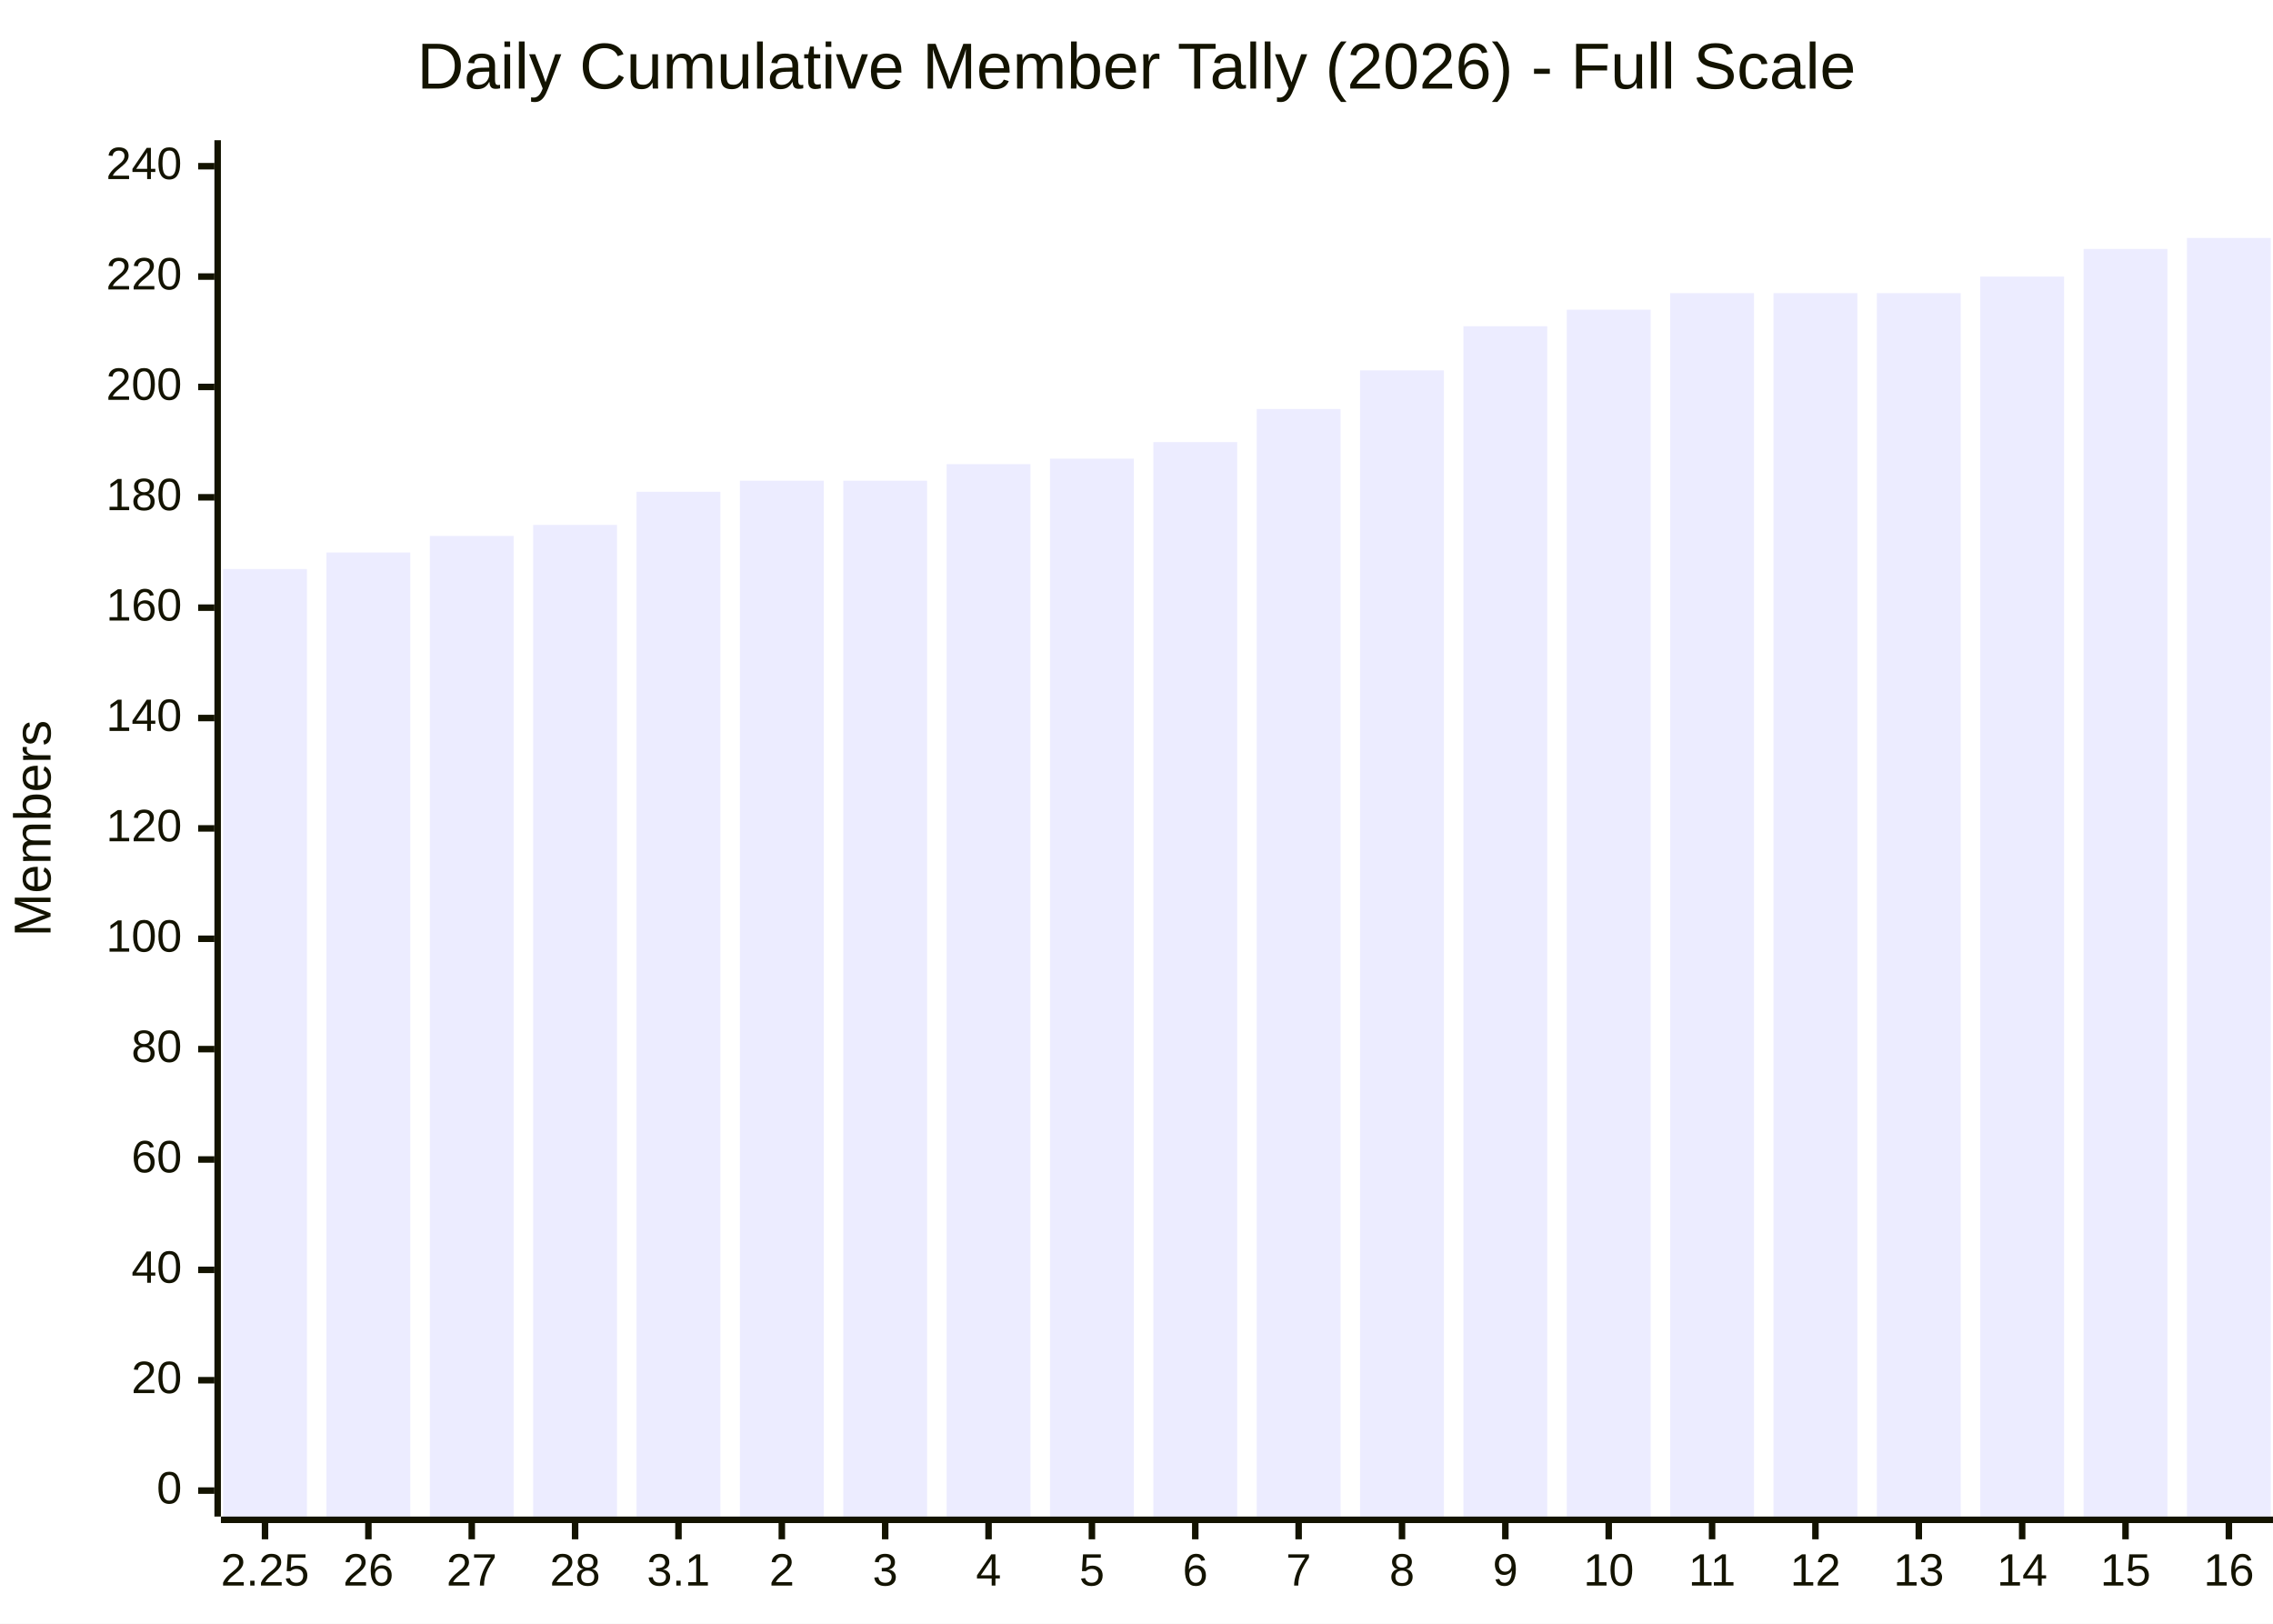
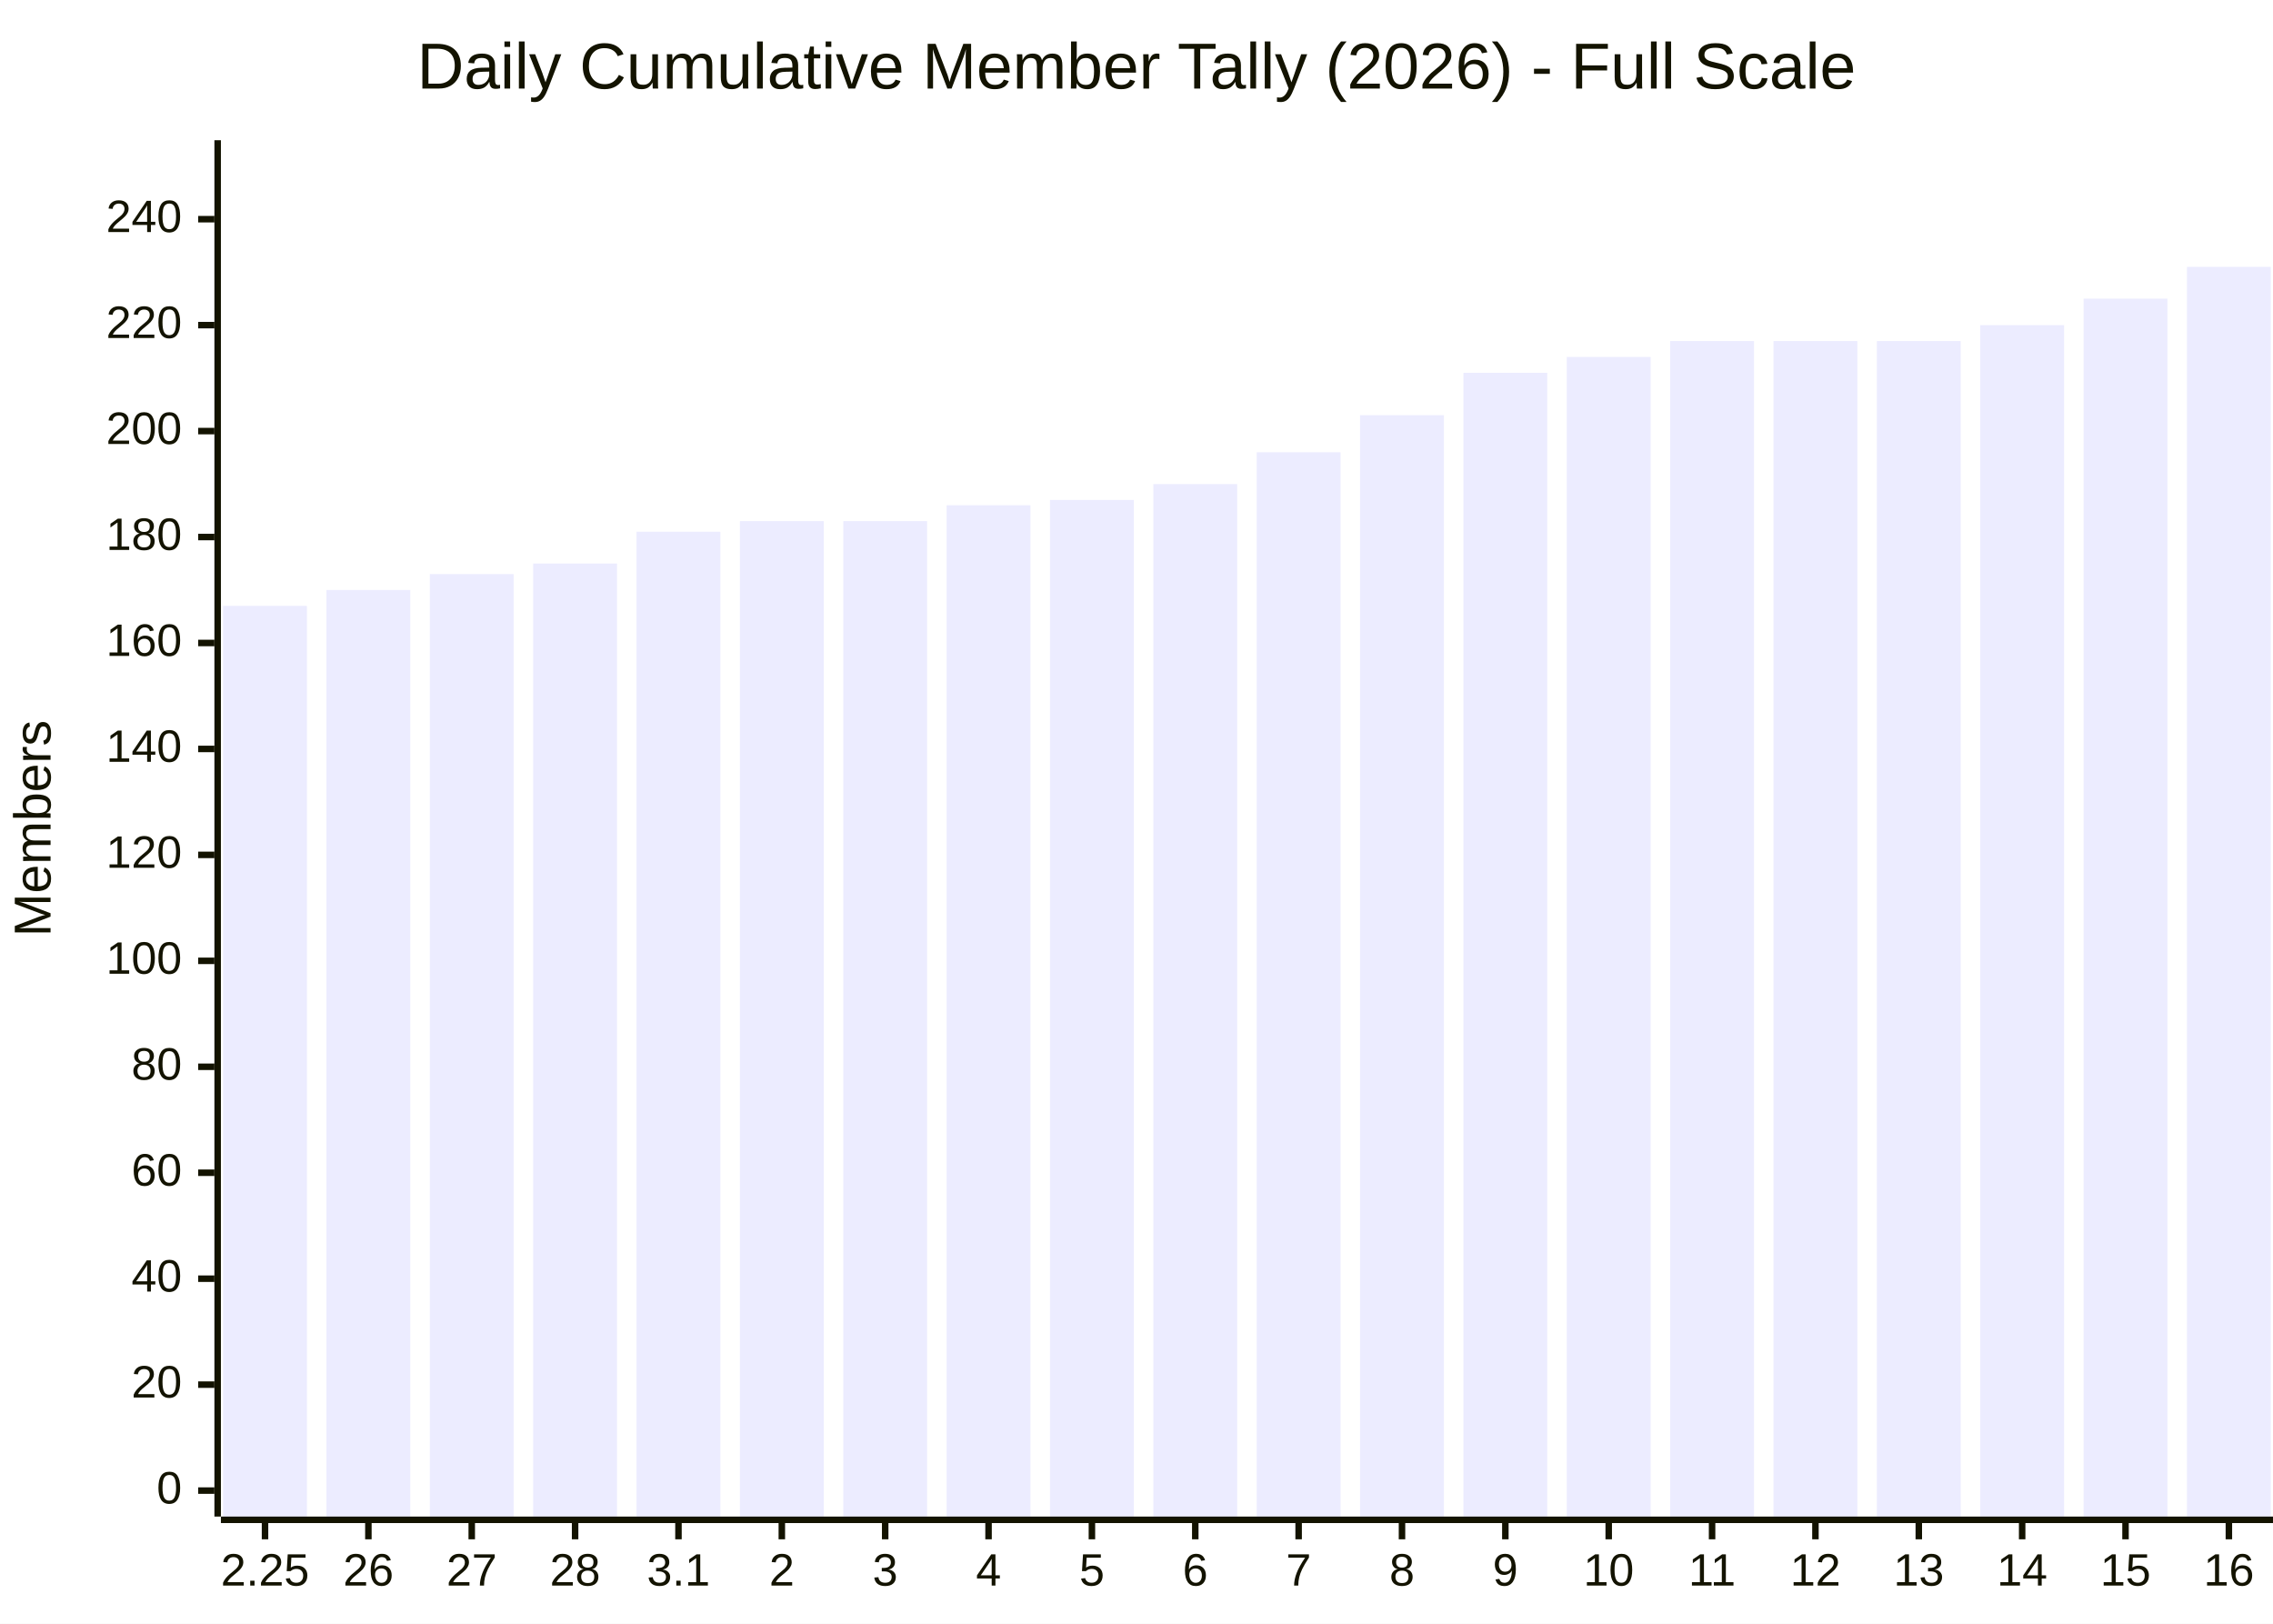
<svg xmlns="http://www.w3.org/2000/svg" id="my-svg" width="100%" style="max-width: 700px; background-color: white;" viewBox="0 0 700 500" role="graphics-document document" aria-roledescription="xychart">
  <style>#my-svg{font-family:"trebuchet ms",verdana,arial,sans-serif;font-size:16px;fill:#333;}@keyframes edge-animation-frame{from{stroke-dashoffset:0;}}@keyframes dash{to{stroke-dashoffset:0;}}#my-svg .edge-animation-slow{stroke-dasharray:9,5!important;stroke-dashoffset:900;animation:dash 50s linear infinite;stroke-linecap:round;}#my-svg .edge-animation-fast{stroke-dasharray:9,5!important;stroke-dashoffset:900;animation:dash 20s linear infinite;stroke-linecap:round;}#my-svg .error-icon{fill:#552222;}#my-svg .error-text{fill:#552222;stroke:#552222;}#my-svg .edge-thickness-normal{stroke-width:1px;}#my-svg .edge-thickness-thick{stroke-width:3.5px;}#my-svg .edge-pattern-solid{stroke-dasharray:0;}#my-svg .edge-thickness-invisible{stroke-width:0;fill:none;}#my-svg .edge-pattern-dashed{stroke-dasharray:3;}#my-svg .edge-pattern-dotted{stroke-dasharray:2;}#my-svg .marker{fill:#333333;stroke:#333333;}#my-svg .marker.cross{stroke:#333333;}#my-svg svg{font-family:"trebuchet ms",verdana,arial,sans-serif;font-size:16px;}#my-svg p{margin:0;}#my-svg :root{--mermaid-font-family:"trebuchet ms",verdana,arial,sans-serif;}</style>
  <g />
  <g class="main">
    <rect width="700" height="500" class="background" fill="white" />
    <g class="chart-title">
      <text x="0" y="0" fill="#131300" font-size="20" dominant-baseline="middle" text-anchor="middle" transform="translate(350, 21.58984) rotate(0)">Daily Cumulative Member Tally (2026) - Full Scale</text>
    </g>
    <g class="plot">
      <g class="bar-plot-0">
-         <rect x="68.711" y="175.225" width="25.813" height="291.775" fill="#ECECFF" stroke="#ECECFF" stroke-width="0" />
-         <rect x="100.542" y="170.127" width="25.813" height="296.873" fill="#ECECFF" stroke="#ECECFF" stroke-width="0" />
-         <rect x="132.373" y="165.03" width="25.813" height="301.97" fill="#ECECFF" stroke="#ECECFF" stroke-width="0" />
-         <rect x="164.205" y="161.631" width="25.813" height="305.369" fill="#ECECFF" stroke="#ECECFF" stroke-width="0" />
-         <rect x="196.036" y="151.436" width="25.813" height="315.564" fill="#ECECFF" stroke="#ECECFF" stroke-width="0" />
-         <rect x="227.868" y="148.037" width="25.813" height="318.963" fill="#ECECFF" stroke="#ECECFF" stroke-width="0" />
-         <rect x="259.699" y="148.037" width="25.813" height="318.963" fill="#ECECFF" stroke="#ECECFF" stroke-width="0" />
-         <rect x="291.53" y="142.939" width="25.813" height="324.061" fill="#ECECFF" stroke="#ECECFF" stroke-width="0" />
-         <rect x="323.362" y="141.24" width="25.813" height="325.76" fill="#ECECFF" stroke="#ECECFF" stroke-width="0" />
-         <rect x="355.193" y="136.142" width="25.813" height="330.858" fill="#ECECFF" stroke="#ECECFF" stroke-width="0" />
-         <rect x="387.025" y="125.947" width="25.813" height="341.053" fill="#ECECFF" stroke="#ECECFF" stroke-width="0" />
-         <rect x="418.856" y="114.052" width="25.813" height="352.948" fill="#ECECFF" stroke="#ECECFF" stroke-width="0" />
-         <rect x="450.688" y="100.458" width="25.813" height="366.542" fill="#ECECFF" stroke="#ECECFF" stroke-width="0" />
-         <rect x="482.519" y="95.36" width="25.813" height="371.64" fill="#ECECFF" stroke="#ECECFF" stroke-width="0" />
-         <rect x="514.35" y="90.262" width="25.813" height="376.738" fill="#ECECFF" stroke="#ECECFF" stroke-width="0" />
-         <rect x="546.182" y="90.262" width="25.813" height="376.738" fill="#ECECFF" stroke="#ECECFF" stroke-width="0" />
-         <rect x="578.013" y="90.262" width="25.813" height="376.738" fill="#ECECFF" stroke="#ECECFF" stroke-width="0" />
-         <rect x="609.845" y="85.165" width="25.813" height="381.835" fill="#ECECFF" stroke="#ECECFF" stroke-width="0" />
-         <rect x="641.676" y="76.668" width="25.813" height="390.332" fill="#ECECFF" stroke="#ECECFF" stroke-width="0" />
-         <rect x="673.507" y="73.27" width="25.813" height="393.73" fill="#ECECFF" stroke="#ECECFF" stroke-width="0" />
+         <rect x="68.711" y="186.576" width="25.813" height="280.424" fill="#ECECFF" stroke="#ECECFF" stroke-width="0" />
+         <rect x="100.542" y="181.682" width="25.813" height="285.318" fill="#ECECFF" stroke="#ECECFF" stroke-width="0" />
+         <rect x="132.373" y="176.788" width="25.813" height="290.212" fill="#ECECFF" stroke="#ECECFF" stroke-width="0" />
+         <rect x="164.205" y="173.526" width="25.813" height="293.474" fill="#ECECFF" stroke="#ECECFF" stroke-width="0" />
+         <rect x="196.036" y="163.738" width="25.813" height="303.262" fill="#ECECFF" stroke="#ECECFF" stroke-width="0" />
+         <rect x="227.868" y="160.476" width="25.813" height="306.524" fill="#ECECFF" stroke="#ECECFF" stroke-width="0" />
+         <rect x="259.699" y="160.476" width="25.813" height="306.524" fill="#ECECFF" stroke="#ECECFF" stroke-width="0" />
+         <rect x="291.53" y="155.582" width="25.813" height="311.418" fill="#ECECFF" stroke="#ECECFF" stroke-width="0" />
+         <rect x="323.362" y="153.95" width="25.813" height="313.05" fill="#ECECFF" stroke="#ECECFF" stroke-width="0" />
+         <rect x="355.193" y="149.057" width="25.813" height="317.943" fill="#ECECFF" stroke="#ECECFF" stroke-width="0" />
+         <rect x="387.025" y="139.269" width="25.813" height="327.731" fill="#ECECFF" stroke="#ECECFF" stroke-width="0" />
+         <rect x="418.856" y="127.85" width="25.813" height="339.15" fill="#ECECFF" stroke="#ECECFF" stroke-width="0" />
+         <rect x="450.688" y="114.8" width="25.813" height="352.2" fill="#ECECFF" stroke="#ECECFF" stroke-width="0" />
+         <rect x="482.519" y="109.906" width="25.813" height="357.094" fill="#ECECFF" stroke="#ECECFF" stroke-width="0" />
+         <rect x="514.35" y="105.012" width="25.813" height="361.988" fill="#ECECFF" stroke="#ECECFF" stroke-width="0" />
+         <rect x="546.182" y="105.012" width="25.813" height="361.988" fill="#ECECFF" stroke="#ECECFF" stroke-width="0" />
+         <rect x="578.013" y="105.012" width="25.813" height="361.988" fill="#ECECFF" stroke="#ECECFF" stroke-width="0" />
+         <rect x="609.845" y="100.118" width="25.813" height="366.882" fill="#ECECFF" stroke="#ECECFF" stroke-width="0" />
+         <rect x="641.676" y="91.962" width="25.813" height="375.038" fill="#ECECFF" stroke="#ECECFF" stroke-width="0" />
+         <rect x="673.507" y="82.174" width="25.813" height="384.826" fill="#ECECFF" stroke="#ECECFF" stroke-width="0" />
      </g>
    </g>
    <g class="bottom-axis">
      <g class="axis-line">
        <path d="M 68.031,468 L 700,468" fill="none" stroke="#131300" stroke-width="2" />
      </g>
      <g class="label">
        <text x="0" y="0" fill="#131300" font-size="14" dominant-baseline="text-before-edge" text-anchor="middle" transform="translate(81.61719, 479) rotate(0)">2.25</text>
        <text x="0" y="0" fill="#131300" font-size="14" dominant-baseline="text-before-edge" text-anchor="middle" transform="translate(113.4486, 479) rotate(0)">26</text>
        <text x="0" y="0" fill="#131300" font-size="14" dominant-baseline="text-before-edge" text-anchor="middle" transform="translate(145.28, 479) rotate(0)">27</text>
        <text x="0" y="0" fill="#131300" font-size="14" dominant-baseline="text-before-edge" text-anchor="middle" transform="translate(177.1114, 479) rotate(0)">28</text>
        <text x="0" y="0" fill="#131300" font-size="14" dominant-baseline="text-before-edge" text-anchor="middle" transform="translate(208.9428, 479) rotate(0)">3.1</text>
        <text x="0" y="0" fill="#131300" font-size="14" dominant-baseline="text-before-edge" text-anchor="middle" transform="translate(240.7743, 479) rotate(0)">2</text>
        <text x="0" y="0" fill="#131300" font-size="14" dominant-baseline="text-before-edge" text-anchor="middle" transform="translate(272.6057, 479) rotate(0)">3</text>
        <text x="0" y="0" fill="#131300" font-size="14" dominant-baseline="text-before-edge" text-anchor="middle" transform="translate(304.4371, 479) rotate(0)">4</text>
        <text x="0" y="0" fill="#131300" font-size="14" dominant-baseline="text-before-edge" text-anchor="middle" transform="translate(336.2685, 479) rotate(0)">5</text>
        <text x="0" y="0" fill="#131300" font-size="14" dominant-baseline="text-before-edge" text-anchor="middle" transform="translate(368.0999, 479) rotate(0)">6</text>
        <text x="0" y="0" fill="#131300" font-size="14" dominant-baseline="text-before-edge" text-anchor="middle" transform="translate(399.9313, 479) rotate(0)">7</text>
        <text x="0" y="0" fill="#131300" font-size="14" dominant-baseline="text-before-edge" text-anchor="middle" transform="translate(431.7627, 479) rotate(0)">8</text>
        <text x="0" y="0" fill="#131300" font-size="14" dominant-baseline="text-before-edge" text-anchor="middle" transform="translate(463.5942, 479) rotate(0)">9</text>
        <text x="0" y="0" fill="#131300" font-size="14" dominant-baseline="text-before-edge" text-anchor="middle" transform="translate(495.4256, 479) rotate(0)">10</text>
        <text x="0" y="0" fill="#131300" font-size="14" dominant-baseline="text-before-edge" text-anchor="middle" transform="translate(527.257, 479) rotate(0)">11</text>
        <text x="0" y="0" fill="#131300" font-size="14" dominant-baseline="text-before-edge" text-anchor="middle" transform="translate(559.0884, 479) rotate(0)">12</text>
        <text x="0" y="0" fill="#131300" font-size="14" dominant-baseline="text-before-edge" text-anchor="middle" transform="translate(590.9198, 479) rotate(0)">13</text>
        <text x="0" y="0" fill="#131300" font-size="14" dominant-baseline="text-before-edge" text-anchor="middle" transform="translate(622.7512, 479) rotate(0)">14</text>
        <text x="0" y="0" fill="#131300" font-size="14" dominant-baseline="text-before-edge" text-anchor="middle" transform="translate(654.5826, 479) rotate(0)">15</text>
        <text x="0" y="0" fill="#131300" font-size="14" dominant-baseline="text-before-edge" text-anchor="middle" transform="translate(686.4141, 479) rotate(0)">16</text>
      </g>
      <g class="ticks">
        <path d="M 81.617,469 L 81.617,474" fill="none" stroke="#131300" stroke-width="2" />
        <path d="M 113.449,469 L 113.449,474" fill="none" stroke="#131300" stroke-width="2" />
        <path d="M 145.28,469 L 145.28,474" fill="none" stroke="#131300" stroke-width="2" />
        <path d="M 177.111,469 L 177.111,474" fill="none" stroke="#131300" stroke-width="2" />
        <path d="M 208.943,469 L 208.943,474" fill="none" stroke="#131300" stroke-width="2" />
        <path d="M 240.774,469 L 240.774,474" fill="none" stroke="#131300" stroke-width="2" />
        <path d="M 272.606,469 L 272.606,474" fill="none" stroke="#131300" stroke-width="2" />
        <path d="M 304.437,469 L 304.437,474" fill="none" stroke="#131300" stroke-width="2" />
        <path d="M 336.269,469 L 336.269,474" fill="none" stroke="#131300" stroke-width="2" />
        <path d="M 368.1,469 L 368.1,474" fill="none" stroke="#131300" stroke-width="2" />
        <path d="M 399.931,469 L 399.931,474" fill="none" stroke="#131300" stroke-width="2" />
        <path d="M 431.763,469 L 431.763,474" fill="none" stroke="#131300" stroke-width="2" />
        <path d="M 463.594,469 L 463.594,474" fill="none" stroke="#131300" stroke-width="2" />
        <path d="M 495.426,469 L 495.426,474" fill="none" stroke="#131300" stroke-width="2" />
        <path d="M 527.257,469 L 527.257,474" fill="none" stroke="#131300" stroke-width="2" />
        <path d="M 559.088,469 L 559.088,474" fill="none" stroke="#131300" stroke-width="2" />
        <path d="M 590.92,469 L 590.92,474" fill="none" stroke="#131300" stroke-width="2" />
        <path d="M 622.751,469 L 622.751,474" fill="none" stroke="#131300" stroke-width="2" />
        <path d="M 654.583,469 L 654.583,474" fill="none" stroke="#131300" stroke-width="2" />
        <path d="M 686.414,469 L 686.414,474" fill="none" stroke="#131300" stroke-width="2" />
      </g>
    </g>
    <g class="left-axis">
      <g class="axisl-line">
        <path d="M 67.031,43.18 L 67.031,467" fill="none" stroke="#131300" stroke-width="2" />
      </g>
      <g class="label">
-         <text x="0" y="0" fill="#131300" font-size="14" dominant-baseline="middle" text-anchor="end" transform="translate(56.03125, 51.17969) rotate(0)">240</text>
-         <text x="0" y="0" fill="#131300" font-size="14" dominant-baseline="middle" text-anchor="end" transform="translate(56.03125, 85.16471) rotate(0)">220</text>
-         <text x="0" y="0" fill="#131300" font-size="14" dominant-baseline="middle" text-anchor="end" transform="translate(56.03125, 119.1497) rotate(0)">200</text>
-         <text x="0" y="0" fill="#131300" font-size="14" dominant-baseline="middle" text-anchor="end" transform="translate(56.03125, 153.1348) rotate(0)">180</text>
-         <text x="0" y="0" fill="#131300" font-size="14" dominant-baseline="middle" text-anchor="end" transform="translate(56.03125, 187.1198) rotate(0)">160</text>
-         <text x="0" y="0" fill="#131300" font-size="14" dominant-baseline="middle" text-anchor="end" transform="translate(56.03125, 221.1048) rotate(0)">140</text>
-         <text x="0" y="0" fill="#131300" font-size="14" dominant-baseline="middle" text-anchor="end" transform="translate(56.03125, 255.0898) rotate(0)">120</text>
-         <text x="0" y="0" fill="#131300" font-size="14" dominant-baseline="middle" text-anchor="end" transform="translate(56.03125, 289.0749) rotate(0)">100</text>
-         <text x="0" y="0" fill="#131300" font-size="14" dominant-baseline="middle" text-anchor="end" transform="translate(56.03125, 323.0599) rotate(0)">80</text>
-         <text x="0" y="0" fill="#131300" font-size="14" dominant-baseline="middle" text-anchor="end" transform="translate(56.03125, 357.0449) rotate(0)">60</text>
-         <text x="0" y="0" fill="#131300" font-size="14" dominant-baseline="middle" text-anchor="end" transform="translate(56.03125, 391.0299) rotate(0)">40</text>
-         <text x="0" y="0" fill="#131300" font-size="14" dominant-baseline="middle" text-anchor="end" transform="translate(56.03125, 425.015) rotate(0)">20</text>
+         <text x="0" y="0" fill="#131300" font-size="14" dominant-baseline="middle" text-anchor="end" transform="translate(56.03125, 67.4925) rotate(0)">240</text>
+         <text x="0" y="0" fill="#131300" font-size="14" dominant-baseline="middle" text-anchor="end" transform="translate(56.03125, 100.1181) rotate(0)">220</text>
+         <text x="0" y="0" fill="#131300" font-size="14" dominant-baseline="middle" text-anchor="end" transform="translate(56.03125, 132.7437) rotate(0)">200</text>
+         <text x="0" y="0" fill="#131300" font-size="14" dominant-baseline="middle" text-anchor="end" transform="translate(56.03125, 165.3694) rotate(0)">180</text>
+         <text x="0" y="0" fill="#131300" font-size="14" dominant-baseline="middle" text-anchor="end" transform="translate(56.03125, 197.995) rotate(0)">160</text>
+         <text x="0" y="0" fill="#131300" font-size="14" dominant-baseline="middle" text-anchor="end" transform="translate(56.03125, 230.6206) rotate(0)">140</text>
+         <text x="0" y="0" fill="#131300" font-size="14" dominant-baseline="middle" text-anchor="end" transform="translate(56.03125, 263.2463) rotate(0)">120</text>
+         <text x="0" y="0" fill="#131300" font-size="14" dominant-baseline="middle" text-anchor="end" transform="translate(56.03125, 295.8719) rotate(0)">100</text>
+         <text x="0" y="0" fill="#131300" font-size="14" dominant-baseline="middle" text-anchor="end" transform="translate(56.03125, 328.4975) rotate(0)">80</text>
+         <text x="0" y="0" fill="#131300" font-size="14" dominant-baseline="middle" text-anchor="end" transform="translate(56.03125, 361.1231) rotate(0)">60</text>
+         <text x="0" y="0" fill="#131300" font-size="14" dominant-baseline="middle" text-anchor="end" transform="translate(56.03125, 393.7488) rotate(0)">40</text>
+         <text x="0" y="0" fill="#131300" font-size="14" dominant-baseline="middle" text-anchor="end" transform="translate(56.03125, 426.3744) rotate(0)">20</text>
        <text x="0" y="0" fill="#131300" font-size="14" dominant-baseline="middle" text-anchor="end" transform="translate(56.03125, 459) rotate(0)">0</text>
      </g>
      <g class="ticks">
-         <path d="M 66.031,51.18 L 61.031,51.18" fill="none" stroke="#131300" stroke-width="2" />
-         <path d="M 66.031,85.165 L 61.031,85.165" fill="none" stroke="#131300" stroke-width="2" />
-         <path d="M 66.031,119.15 L 61.031,119.15" fill="none" stroke="#131300" stroke-width="2" />
-         <path d="M 66.031,153.135 L 61.031,153.135" fill="none" stroke="#131300" stroke-width="2" />
-         <path d="M 66.031,187.12 L 61.031,187.12" fill="none" stroke="#131300" stroke-width="2" />
-         <path d="M 66.031,221.105 L 61.031,221.105" fill="none" stroke="#131300" stroke-width="2" />
-         <path d="M 66.031,255.09 L 61.031,255.09" fill="none" stroke="#131300" stroke-width="2" />
-         <path d="M 66.031,289.075 L 61.031,289.075" fill="none" stroke="#131300" stroke-width="2" />
-         <path d="M 66.031,323.06 L 61.031,323.06" fill="none" stroke="#131300" stroke-width="2" />
-         <path d="M 66.031,357.045 L 61.031,357.045" fill="none" stroke="#131300" stroke-width="2" />
-         <path d="M 66.031,391.03 L 61.031,391.03" fill="none" stroke="#131300" stroke-width="2" />
-         <path d="M 66.031,425.015 L 61.031,425.015" fill="none" stroke="#131300" stroke-width="2" />
+         <path d="M 66.031,67.493 L 61.031,67.493" fill="none" stroke="#131300" stroke-width="2" />
+         <path d="M 66.031,100.118 L 61.031,100.118" fill="none" stroke="#131300" stroke-width="2" />
+         <path d="M 66.031,132.744 L 61.031,132.744" fill="none" stroke="#131300" stroke-width="2" />
+         <path d="M 66.031,165.369 L 61.031,165.369" fill="none" stroke="#131300" stroke-width="2" />
+         <path d="M 66.031,197.995 L 61.031,197.995" fill="none" stroke="#131300" stroke-width="2" />
+         <path d="M 66.031,230.621 L 61.031,230.621" fill="none" stroke="#131300" stroke-width="2" />
+         <path d="M 66.031,263.246 L 61.031,263.246" fill="none" stroke="#131300" stroke-width="2" />
+         <path d="M 66.031,295.872 L 61.031,295.872" fill="none" stroke="#131300" stroke-width="2" />
+         <path d="M 66.031,328.497 L 61.031,328.497" fill="none" stroke="#131300" stroke-width="2" />
+         <path d="M 66.031,361.123 L 61.031,361.123" fill="none" stroke="#131300" stroke-width="2" />
+         <path d="M 66.031,393.749 L 61.031,393.749" fill="none" stroke="#131300" stroke-width="2" />
+         <path d="M 66.031,426.374 L 61.031,426.374" fill="none" stroke="#131300" stroke-width="2" />
        <path d="M 66.031,459 L 61.031,459" fill="none" stroke="#131300" stroke-width="2" />
      </g>
      <g class="title">
        <text x="0" y="0" fill="#131300" font-size="16" dominant-baseline="text-before-edge" text-anchor="middle" transform="translate(5, 255.0898) rotate(270)">Members</text>
      </g>
    </g>
  </g>
  <g class="mermaid-tmp-group" />
</svg>
